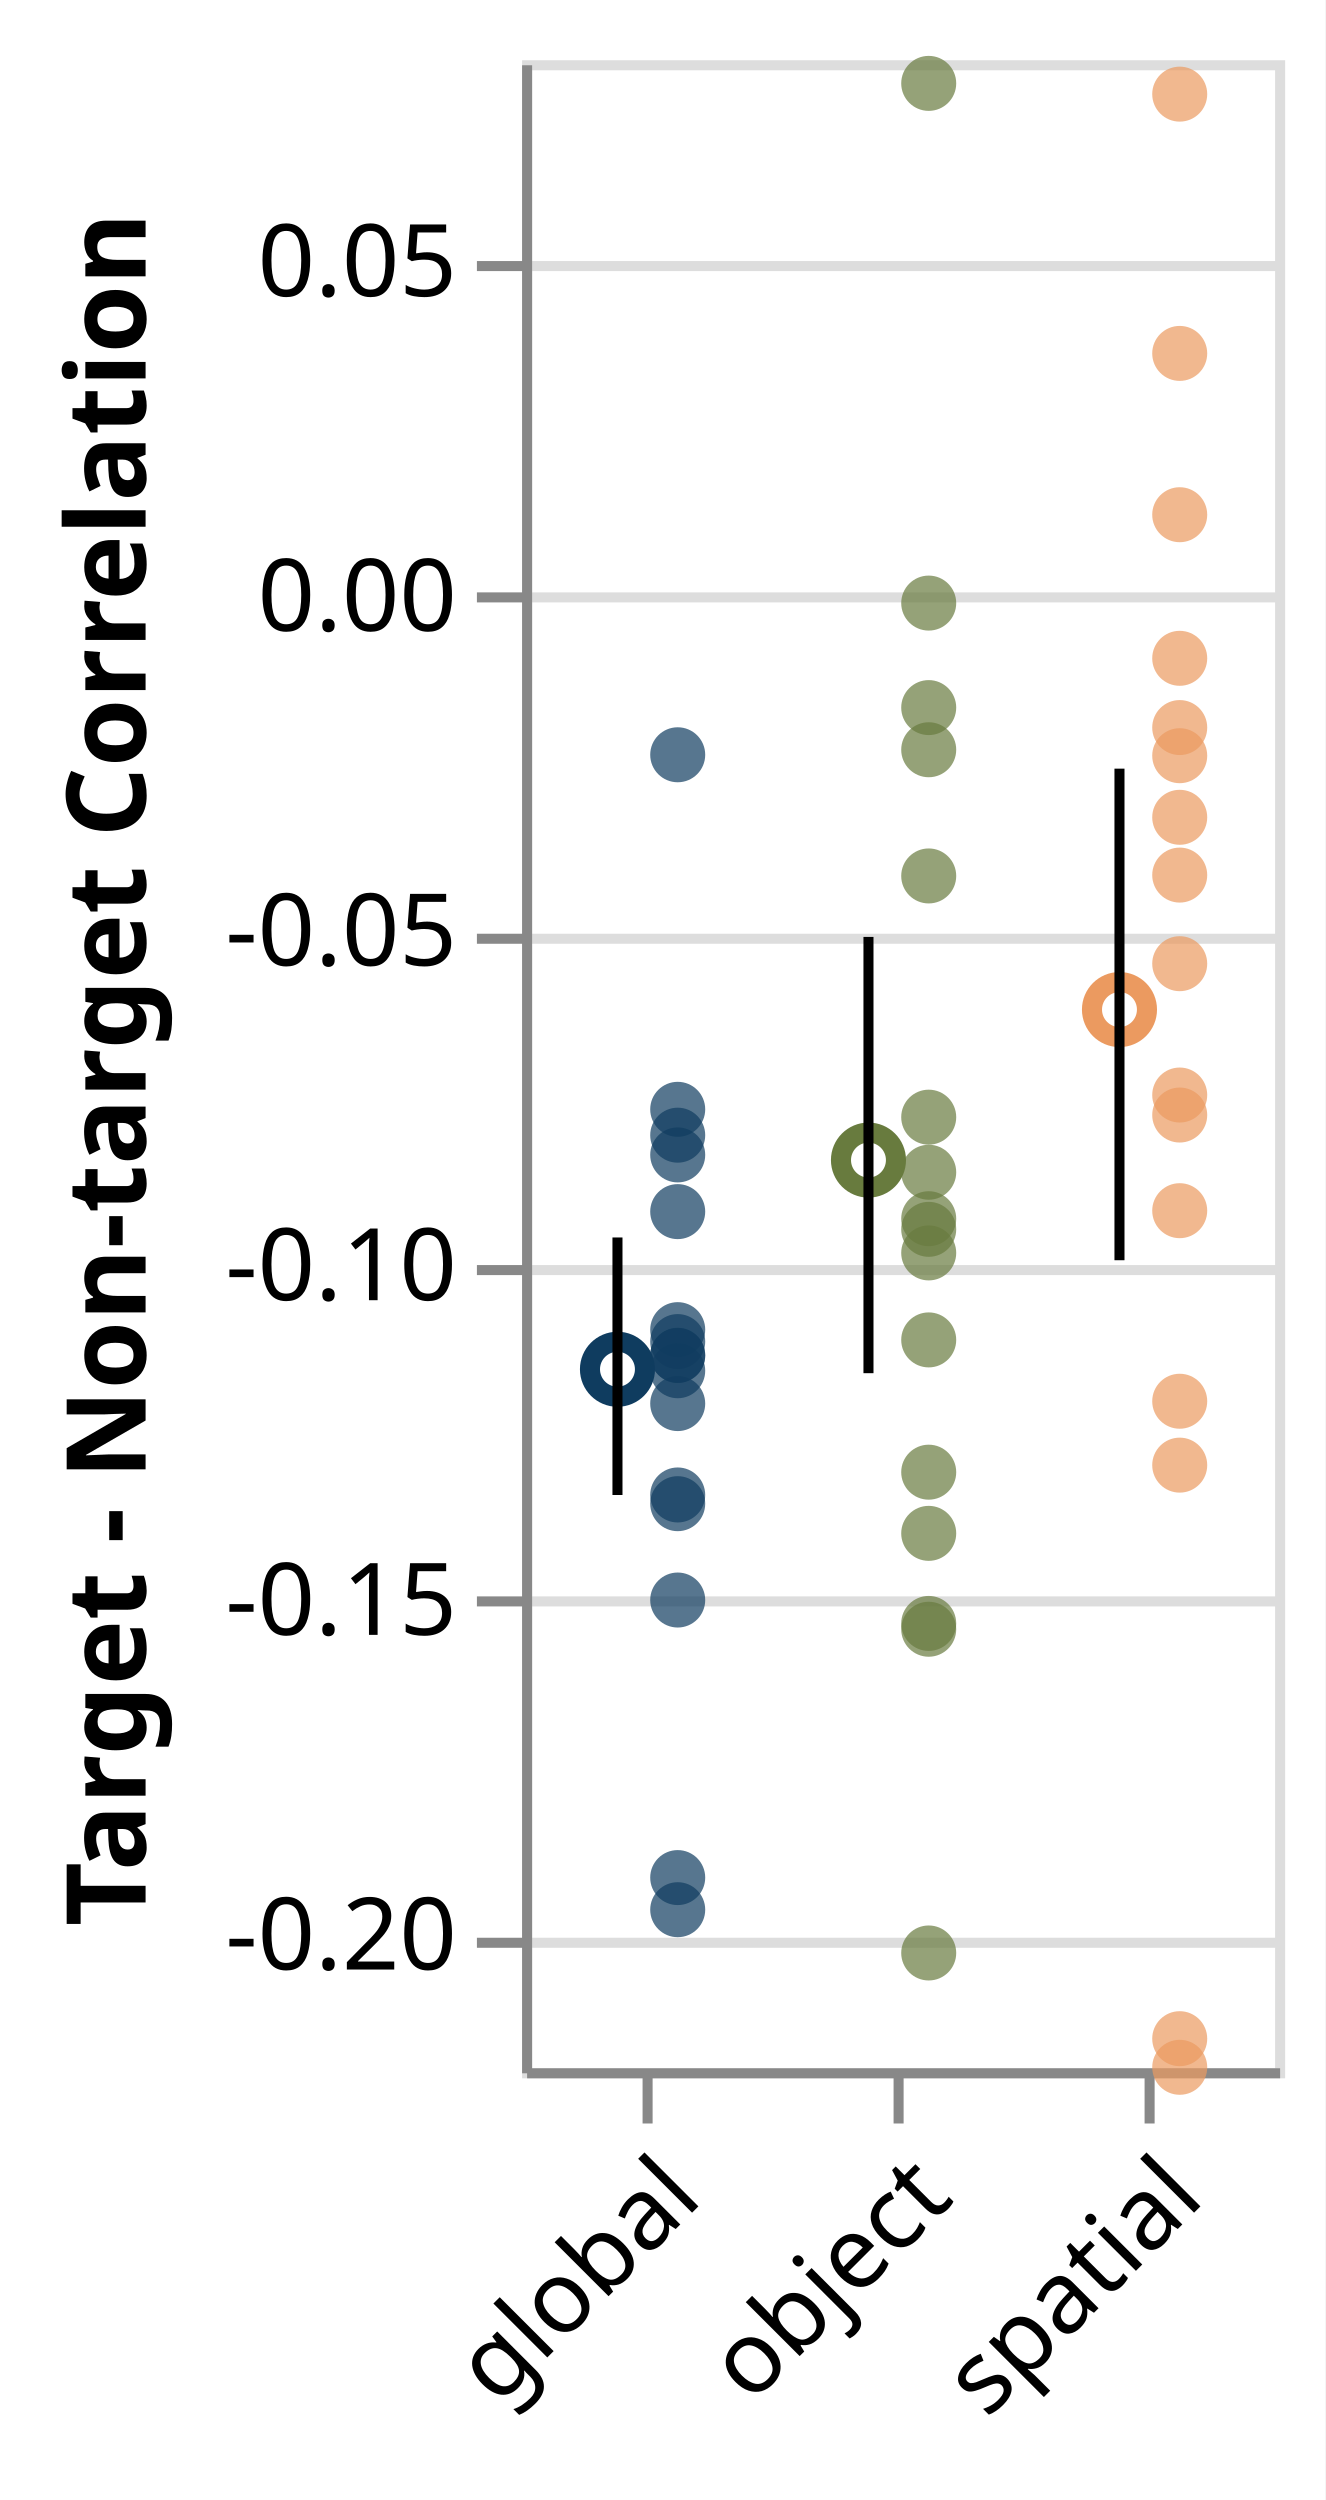
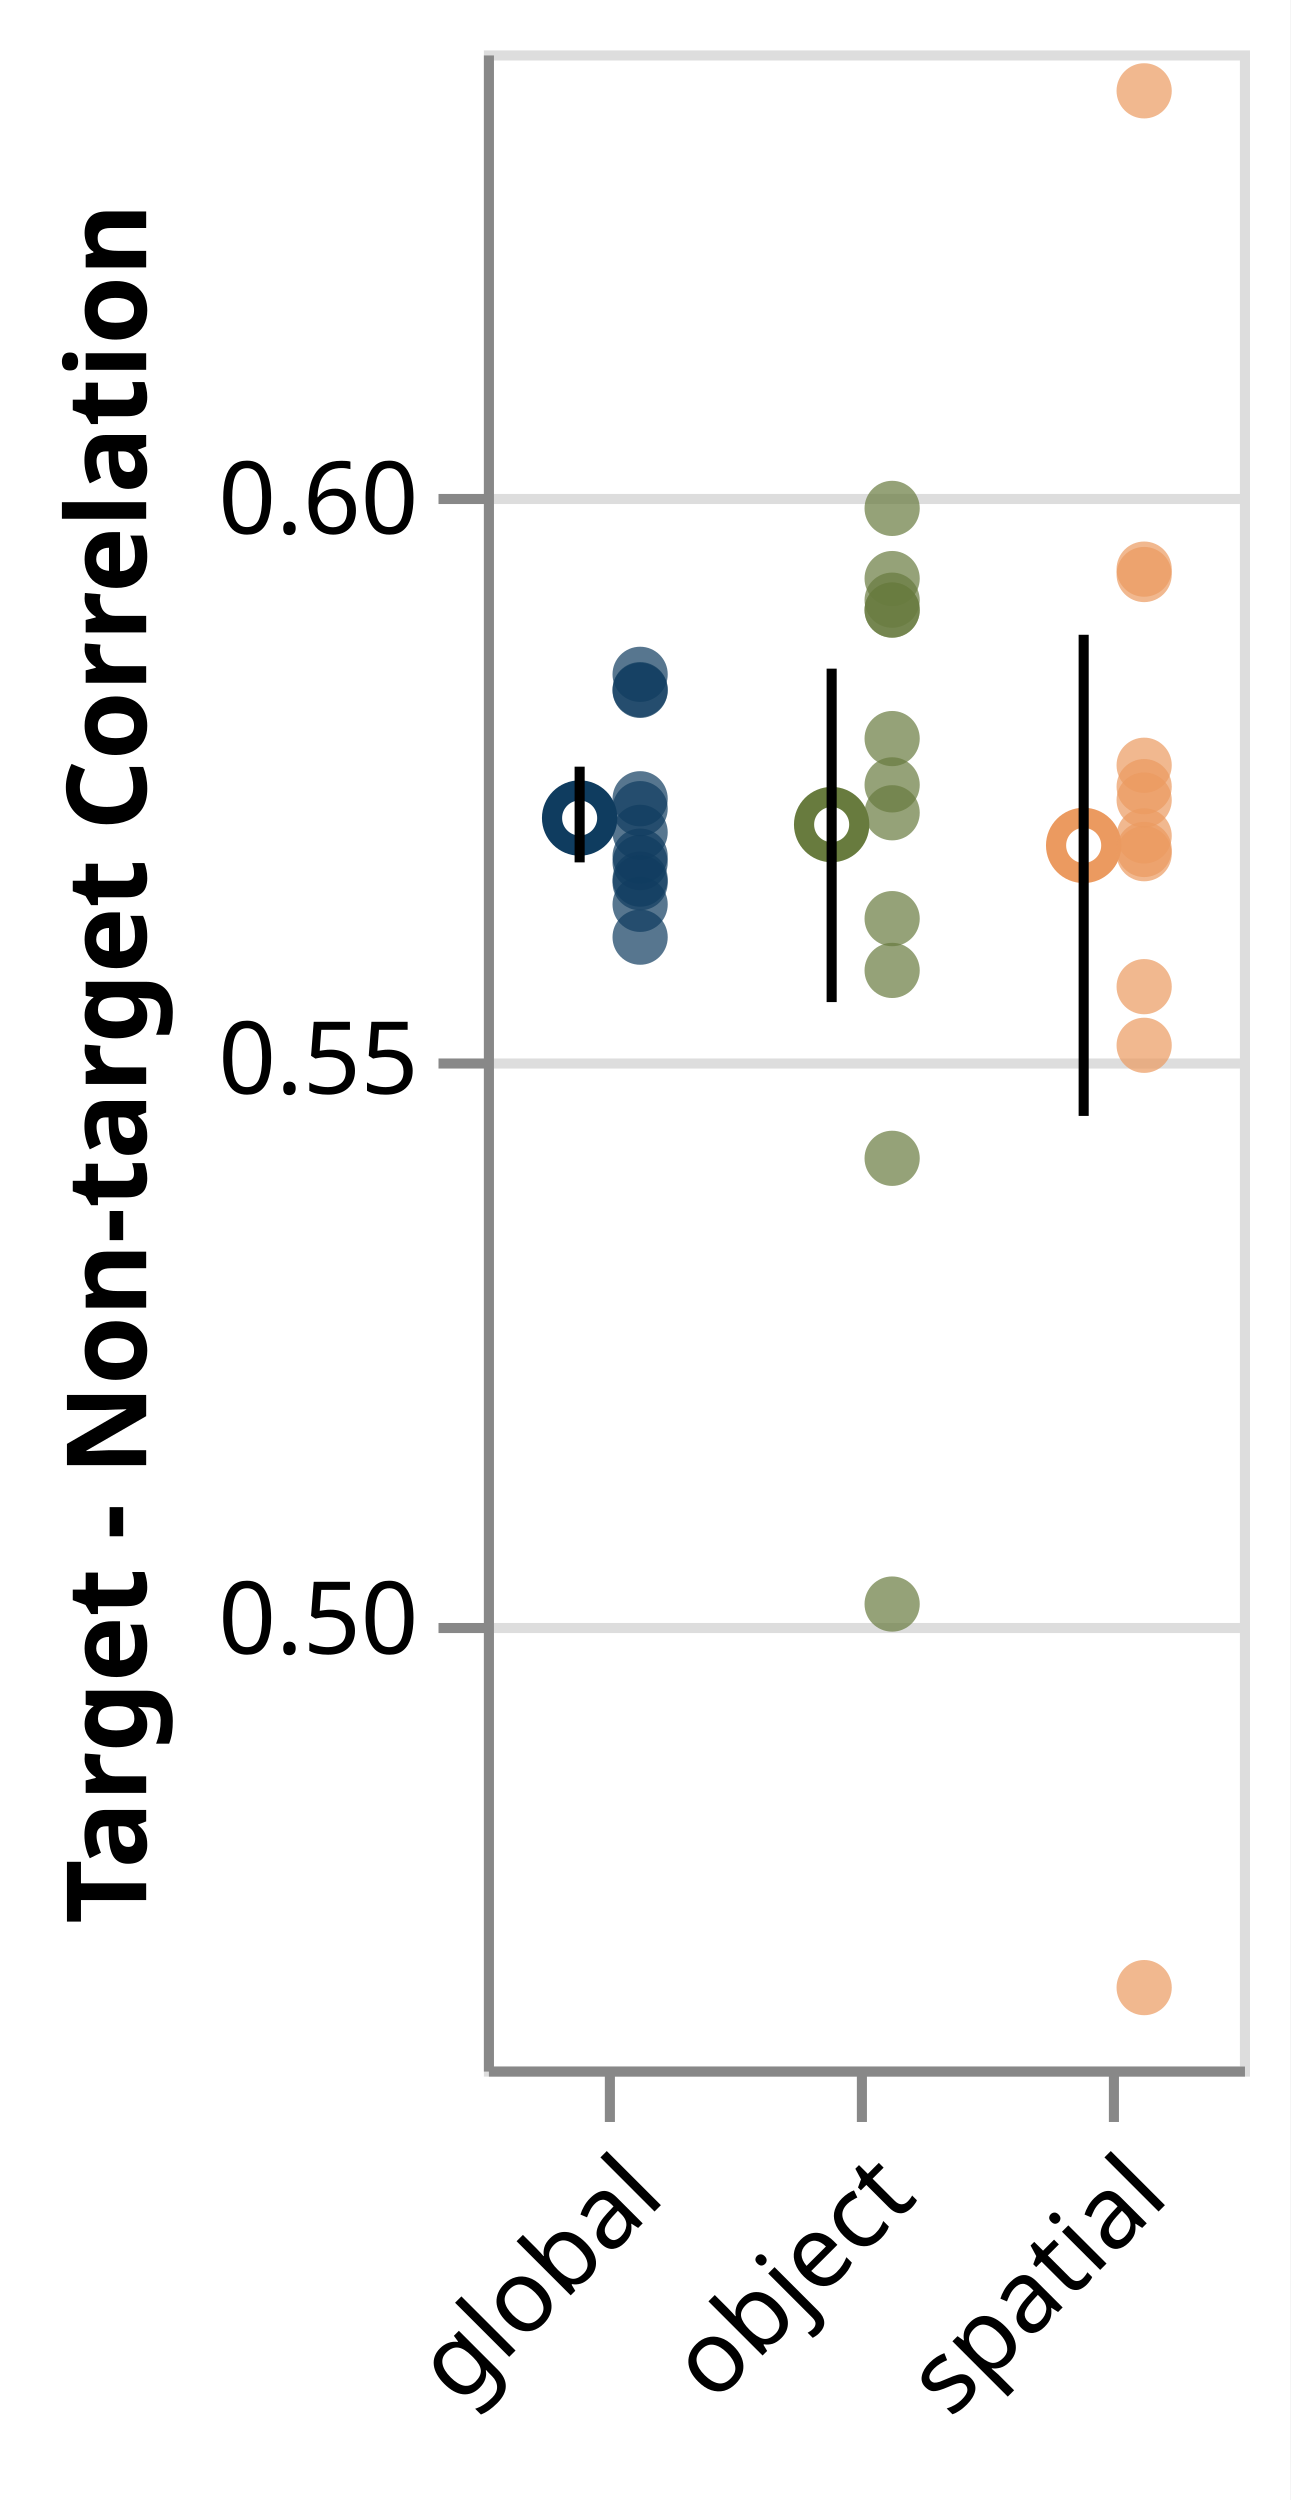
- <svg xmlns="http://www.w3.org/2000/svg" class="marks" width="132" height="249" viewBox="0 0 132 249" version="1.1">
-   <rect width="132" height="249" fill="white" />
-   <g fill="none" stroke-miterlimit="10" transform="translate(52,6)">
+ <svg xmlns="http://www.w3.org/2000/svg" class="marks" width="128" height="248" viewBox="0 0 128 248" version="1.1">
+   <rect width="128" height="248" fill="white" />
+   <g fill="none" stroke-miterlimit="10" transform="translate(48,5)">
    <g class="mark-group role-frame root" role="graphics-object" aria-roledescription="group mark container">
      <g transform="translate(0,0)">
        <path class="background" aria-hidden="true" d="M0.5,0.5h75v200h-75Z" stroke="#ddd" />
        <g>
          <g class="mark-group role-axis" aria-hidden="true">
            <g transform="translate(0.5,0.5)">
              <path class="background" aria-hidden="true" d="M0,0h0v0h0Z" pointer-events="none" />
              <g>
                <g class="mark-rule role-axis-grid" pointer-events="none">
-                   <line transform="translate(0,187)" x2="75" y2="0" stroke="#ddd" stroke-width="1" opacity="1" />
-                   <line transform="translate(0,153)" x2="75" y2="0" stroke="#ddd" stroke-width="1" opacity="1" />
-                   <line transform="translate(0,120)" x2="75" y2="0" stroke="#ddd" stroke-width="1" opacity="1" />
-                   <line transform="translate(0,87)" x2="75" y2="0" stroke="#ddd" stroke-width="1" opacity="1" />
-                   <line transform="translate(0,53)" x2="75" y2="0" stroke="#ddd" stroke-width="1" opacity="1" />
-                   <line transform="translate(0,20)" x2="75" y2="0" stroke="#ddd" stroke-width="1" opacity="1" />
+                   <line transform="translate(0,156)" x2="75" y2="0" stroke="#ddd" stroke-width="1" opacity="1" />
+                   <line transform="translate(0,100)" x2="75" y2="0" stroke="#ddd" stroke-width="1" opacity="1" />
+                   <line transform="translate(0,44)" x2="75" y2="0" stroke="#ddd" stroke-width="1" opacity="1" />
                </g>
              </g>
              <path class="foreground" aria-hidden="true" d="" pointer-events="none" display="none" />
            </g>
          </g>
          <g class="mark-group role-axis" role="graphics-symbol" aria-roledescription="axis" aria-label="X-axis for a discrete scale with 3 values: global, object, spatial">
            <g transform="translate(0.5,200.5)">
              <path class="background" aria-hidden="true" d="M0,0h0v0h0Z" pointer-events="none" />
              <g>
                <g class="mark-rule role-axis-tick" pointer-events="none">
                  <line transform="translate(12,0)" x2="0" y2="5" stroke="#888" stroke-width="1" opacity="1" />
                  <line transform="translate(37,0)" x2="0" y2="5" stroke="#888" stroke-width="1" opacity="1" />
                  <line transform="translate(62,0)" x2="0" y2="5" stroke="#888" stroke-width="1" opacity="1" />
                </g>
                <g class="mark-text role-axis-label" pointer-events="none">
                  <text text-anchor="end" transform="translate(12,7) rotate(315) translate(0,8)" font-family="sans-serif" font-size="10px" fill="#000" opacity="1">global</text>
                  <text text-anchor="end" transform="translate(37,7) rotate(315) translate(0,8)" font-family="sans-serif" font-size="10px" fill="#000" opacity="1">object</text>
                  <text text-anchor="end" transform="translate(62,7) rotate(315) translate(0,8)" font-family="sans-serif" font-size="10px" fill="#000" opacity="1">spatial</text>
                </g>
                <g class="mark-rule role-axis-domain" pointer-events="none">
                  <line transform="translate(0,0)" x2="75" y2="0" stroke="#888" stroke-width="1" opacity="1" />
                </g>
              </g>
              <path class="foreground" aria-hidden="true" d="" pointer-events="none" display="none" />
            </g>
          </g>
-           <g class="mark-group role-axis" role="graphics-symbol" aria-roledescription="axis" aria-label="Y-axis titled 'Target - Non-target Correlation' for a linear scale with values from -0.22 to 0.08">
+           <g class="mark-group role-axis" role="graphics-symbol" aria-roledescription="axis" aria-label="Y-axis titled 'Target - Non-target Correlation' for a linear scale with values from 0.46 to 0.64">
            <g transform="translate(0.5,0.5)">
              <path class="background" aria-hidden="true" d="M0,0h0v0h0Z" pointer-events="none" />
              <g>
                <g class="mark-rule role-axis-tick" pointer-events="none">
-                   <line transform="translate(0,187)" x2="-5" y2="0" stroke="#888" stroke-width="1" opacity="1" />
-                   <line transform="translate(0,153)" x2="-5" y2="0" stroke="#888" stroke-width="1" opacity="1" />
-                   <line transform="translate(0,120)" x2="-5" y2="0" stroke="#888" stroke-width="1" opacity="1" />
-                   <line transform="translate(0,87)" x2="-5" y2="0" stroke="#888" stroke-width="1" opacity="1" />
-                   <line transform="translate(0,53)" x2="-5" y2="0" stroke="#888" stroke-width="1" opacity="1" />
-                   <line transform="translate(0,20)" x2="-5" y2="0" stroke="#888" stroke-width="1" opacity="1" />
+                   <line transform="translate(0,156)" x2="-5" y2="0" stroke="#888" stroke-width="1" opacity="1" />
+                   <line transform="translate(0,100)" x2="-5" y2="0" stroke="#888" stroke-width="1" opacity="1" />
+                   <line transform="translate(0,44)" x2="-5" y2="0" stroke="#888" stroke-width="1" opacity="1" />
                </g>
                <g class="mark-text role-axis-label" pointer-events="none">
-                   <text text-anchor="end" transform="translate(-7,189.6667)" font-family="sans-serif" font-size="10px" fill="#000" opacity="1">-0.20</text>
-                   <text text-anchor="end" transform="translate(-7,156.3333)" font-family="sans-serif" font-size="10px" fill="#000" opacity="1">-0.15</text>
-                   <text text-anchor="end" transform="translate(-7,123)" font-family="sans-serif" font-size="10px" fill="#000" opacity="1">-0.10</text>
-                   <text text-anchor="end" transform="translate(-7,89.66667)" font-family="sans-serif" font-size="10px" fill="#000" opacity="1">-0.05</text>
-                   <text text-anchor="end" transform="translate(-7,56.33333)" font-family="sans-serif" font-size="10px" fill="#000" opacity="1">0.00</text>
-                   <text text-anchor="end" transform="translate(-7,23)" font-family="sans-serif" font-size="10px" fill="#000" opacity="1">0.05</text>
+                   <text text-anchor="end" transform="translate(-7,158.5556)" font-family="sans-serif" font-size="10px" fill="#000" opacity="1">0.50</text>
+                   <text text-anchor="end" transform="translate(-7,103)" font-family="sans-serif" font-size="10px" fill="#000" opacity="1">0.55</text>
+                   <text text-anchor="end" transform="translate(-7,47.44444)" font-family="sans-serif" font-size="10px" fill="#000" opacity="1">0.60</text>
                </g>
                <g class="mark-rule role-axis-domain" pointer-events="none">
                  <line transform="translate(0,200)" x2="0" y2="-200" stroke="#888" stroke-width="1" opacity="1" />
                </g>
                <g class="mark-text role-axis-title" pointer-events="none">
-                   <text text-anchor="middle" transform="translate(-36,100) rotate(-90) translate(0,-2)" font-family="sans-serif" font-size="11px" font-weight="bold" fill="#000" opacity="1">Target - Non-target Correlation</text>
+                   <text text-anchor="middle" transform="translate(-32,100) rotate(-90) translate(0,-2)" font-family="sans-serif" font-size="11px" font-weight="bold" fill="#000" opacity="1">Target - Non-target Correlation</text>
                </g>
              </g>
              <path class="foreground" aria-hidden="true" d="" pointer-events="none" display="none" />
            </g>
          </g>
          <g class="mark-symbol role-mark layer_0_layer_0_marks" role="graphics-object" aria-roledescription="symbol mark container">
-             <path aria-label="condition: global; : global; Mean of cordiff: -0.115567048375" role="graphics-symbol" aria-roledescription="point" transform="translate(9.5,130.378)" d="M2.739,0A2.739,2.739,0,1,1,-2.739,0A2.739,2.739,0,1,1,2.739,0" stroke="#0F3C5F" stroke-width="2" />
-             <path aria-label="condition: object; : object; Mean of cordiff: -0.0843153634375" role="graphics-symbol" aria-roledescription="point" transform="translate(34.5,109.5436)" d="M2.739,0A2.739,2.739,0,1,1,-2.739,0A2.739,2.739,0,1,1,2.739,0" stroke="#687B3E" stroke-width="2" />
-             <path aria-label="condition: spatial; : spatial; Mean of cordiff: -0.0618291903125" role="graphics-symbol" aria-roledescription="point" transform="translate(59.5,94.55279)" d="M2.739,0A2.739,2.739,0,1,1,-2.739,0A2.739,2.739,0,1,1,2.739,0" stroke="#EB9A60" stroke-width="2" />
+             <path aria-label="condition: global; : global; Mean of cordiff: 0.571466855833" role="graphics-symbol" aria-roledescription="point" transform="translate(9.5,76.14794)" d="M2.739,0A2.739,2.739,0,1,1,-2.739,0A2.739,2.739,0,1,1,2.739,0" stroke="#0F3C5F" stroke-width="2" />
+             <path aria-label="condition: object; : object; Mean of cordiff: 0.5708818625" role="graphics-symbol" aria-roledescription="point" transform="translate(34.5,76.79793)" d="M2.739,0A2.739,2.739,0,1,1,-2.739,0A2.739,2.739,0,1,1,2.739,0" stroke="#687B3E" stroke-width="2" />
+             <path aria-label="condition: spatial; : spatial; Mean of cordiff: 0.569020801667" role="graphics-symbol" aria-roledescription="point" transform="translate(59.5,78.86578)" d="M2.739,0A2.739,2.739,0,1,1,-2.739,0A2.739,2.739,0,1,1,2.739,0" stroke="#EB9A60" stroke-width="2" />
          </g>
          <g class="mark-symbol role-mark layer_0_layer_1_marks" role="graphics-object" aria-roledescription="symbol mark container">
-             <path aria-label="condition: global; : global; Target - Non-target Correlation: -0.10964946" role="graphics-symbol" aria-roledescription="point" transform="translate(15.5,126.433)" d="M2.739,0A2.739,2.739,0,1,1,-2.739,0A2.739,2.739,0,1,1,2.739,0" fill="#0F3C5F" stroke-width="2" opacity="0.7" />
-             <path aria-label="condition: object; : object; Target - Non-target Correlation: -0.093075715" role="graphics-symbol" aria-roledescription="point" transform="translate(40.5,115.3838)" d="M2.739,0A2.739,2.739,0,1,1,-2.739,0A2.739,2.739,0,1,1,2.739,0" fill="#687B3E" stroke-width="2" opacity="0.7" />
-             <path aria-label="condition: spatial; : spatial; Target - Non-target Correlation: 0.0362008" role="graphics-symbol" aria-roledescription="point" transform="translate(65.5,29.19947)" d="M2.739,0A2.739,2.739,0,1,1,-2.739,0A2.739,2.739,0,1,1,2.739,0" fill="#EB9A60" stroke-width="2" opacity="0.7" />
-             <path aria-label="condition: global; : global; Target - Non-target Correlation: -0.19630943" role="graphics-symbol" aria-roledescription="point" transform="translate(15.5,184.2063)" d="M2.739,0A2.739,2.739,0,1,1,-2.739,0A2.739,2.739,0,1,1,2.739,0" fill="#0F3C5F" stroke-width="2" opacity="0.7" />
-             <path aria-label="condition: object; : object; Target - Non-target Correlation: -0.15353848" role="graphics-symbol" aria-roledescription="point" transform="translate(40.5,155.6923)" d="M2.739,0A2.739,2.739,0,1,1,-2.739,0A2.739,2.739,0,1,1,2.739,0" fill="#687B3E" stroke-width="2" opacity="0.7" />
-             <path aria-label="condition: spatial; : spatial; Target - Non-target Correlation: -0.07758675" role="graphics-symbol" aria-roledescription="point" transform="translate(65.5,105.0578)" d="M2.739,0A2.739,2.739,0,1,1,-2.739,0A2.739,2.739,0,1,1,2.739,0" fill="#EB9A60" stroke-width="2" opacity="0.7" />
-             <path aria-label="condition: global; : global; Target - Non-target Correlation: -0.076732524" role="graphics-symbol" aria-roledescription="point" transform="translate(15.5,104.4883)" d="M2.739,0A2.739,2.739,0,1,1,-2.739,0A2.739,2.739,0,1,1,2.739,0" fill="#0F3C5F" stroke-width="2" opacity="0.7" />
-             <path aria-label="condition: object; : object; Target - Non-target Correlation: -0.0981855" role="graphics-symbol" aria-roledescription="point" transform="translate(40.5,118.7903)" d="M2.739,0A2.739,2.739,0,1,1,-2.739,0A2.739,2.739,0,1,1,2.739,0" fill="#687B3E" stroke-width="2" opacity="0.7" />
-             <path aria-label="condition: spatial; : spatial; Target - Non-target Correlation: -0.009352169" role="graphics-symbol" aria-roledescription="point" transform="translate(65.5,59.56811)" d="M2.739,0A2.739,2.739,0,1,1,-2.739,0A2.739,2.739,0,1,1,2.739,0" fill="#EB9A60" stroke-width="2" opacity="0.7" />
-             <path aria-label="condition: global; : global; Target - Non-target Correlation: -0.15004458" role="graphics-symbol" aria-roledescription="point" transform="translate(15.5,153.3631)" d="M2.739,0A2.739,2.739,0,1,1,-2.739,0A2.739,2.739,0,1,1,2.739,0" fill="#0F3C5F" stroke-width="2" opacity="0.7" />
-             <path aria-label="condition: object; : object; Target - Non-target Correlation: -0.11118212" role="graphics-symbol" aria-roledescription="point" transform="translate(40.5,127.4547)" d="M2.739,0A2.739,2.739,0,1,1,-2.739,0A2.739,2.739,0,1,1,2.739,0" fill="#687B3E" stroke-width="2" opacity="0.7" />
-             <path aria-label="condition: spatial; : spatial; Target - Non-target Correlation: 0.01210098" role="graphics-symbol" aria-roledescription="point" transform="translate(65.5,45.26601)" d="M2.739,0A2.739,2.739,0,1,1,-2.739,0A2.739,2.739,0,1,1,2.739,0" fill="#EB9A60" stroke-width="2" opacity="0.7" />
-             <path aria-label="condition: global; : global; Target - Non-target Correlation: -0.12069485" role="graphics-symbol" aria-roledescription="point" transform="translate(15.5,133.7966)" d="M2.739,0A2.739,2.739,0,1,1,-2.739,0A2.739,2.739,0,1,1,2.739,0" fill="#0F3C5F" stroke-width="2" opacity="0.7" />
-             <path aria-label="condition: object; : object; Target - Non-target Correlation: -0.016714962" role="graphics-symbol" aria-roledescription="point" transform="translate(40.5,64.47664)" d="M2.739,0A2.739,2.739,0,1,1,-2.739,0A2.739,2.739,0,1,1,2.739,0" fill="#687B3E" stroke-width="2" opacity="0.7" />
-             <path aria-label="condition: spatial; : spatial; Target - Non-target Correlation: 0.07493578" role="graphics-symbol" aria-roledescription="point" transform="translate(65.5,3.376147)" d="M2.739,0A2.739,2.739,0,1,1,-2.739,0A2.739,2.739,0,1,1,2.739,0" fill="#EB9A60" stroke-width="2" opacity="0.7" />
-             <path aria-label="condition: global; : global; Target - Non-target Correlation: -0.19151154" role="graphics-symbol" aria-roledescription="point" transform="translate(15.5,181.0077)" d="M2.739,0A2.739,2.739,0,1,1,-2.739,0A2.739,2.739,0,1,1,2.739,0" fill="#0F3C5F" stroke-width="2" opacity="0.7" />
-             <path aria-label="condition: object; : object; Target - Non-target Correlation: -0.08613315" role="graphics-symbol" aria-roledescription="point" transform="translate(40.5,110.7554)" d="M2.739,0A2.739,2.739,0,1,1,-2.739,0A2.739,2.739,0,1,1,2.739,0" fill="#687B3E" stroke-width="2" opacity="0.7" />
-             <path aria-label="condition: spatial; : spatial; Target - Non-target Correlation: -0.041737944" role="graphics-symbol" aria-roledescription="point" transform="translate(65.5,81.15863)" d="M2.739,0A2.739,2.739,0,1,1,-2.739,0A2.739,2.739,0,1,1,2.739,0" fill="#EB9A60" stroke-width="2" opacity="0.7" />
-             <path aria-label="condition: global; : global; Target - Non-target Correlation: -0.0805959" role="graphics-symbol" aria-roledescription="point" transform="translate(15.5,107.0639)" d="M2.739,0A2.739,2.739,0,1,1,-2.739,0A2.739,2.739,0,1,1,2.739,0" fill="#0F3C5F" stroke-width="2" opacity="0.7" />
-             <path aria-label="condition: object; : object; Target - Non-target Correlation: -0.13094375" role="graphics-symbol" aria-roledescription="point" transform="translate(40.5,140.6292)" d="M2.739,0A2.739,2.739,0,1,1,-2.739,0A2.739,2.739,0,1,1,2.739,0" fill="#687B3E" stroke-width="2" opacity="0.7" />
-             <path aria-label="condition: spatial; : spatial; Target - Non-target Correlation: -0.12989159" role="graphics-symbol" aria-roledescription="point" transform="translate(65.5,139.9277)" d="M2.739,0A2.739,2.739,0,1,1,-2.739,0A2.739,2.739,0,1,1,2.739,0" fill="#EB9A60" stroke-width="2" opacity="0.7" />
-             <path aria-label="condition: global; : global; Target - Non-target Correlation: -0.02376302" role="graphics-symbol" aria-roledescription="point" transform="translate(15.5,69.17535)" d="M2.739,0A2.739,2.739,0,1,1,-2.739,0A2.739,2.739,0,1,1,2.739,0" fill="#0F3C5F" stroke-width="2" opacity="0.7" />
-             <path aria-label="condition: object; : object; Target - Non-target Correlation: -0.041866172" role="graphics-symbol" aria-roledescription="point" transform="translate(40.5,81.24411)" d="M2.739,0A2.739,2.739,0,1,1,-2.739,0A2.739,2.739,0,1,1,2.739,0" fill="#687B3E" stroke-width="2" opacity="0.7" />
-             <path aria-label="condition: spatial; : spatial; Target - Non-target Correlation: -0.023902673" role="graphics-symbol" aria-roledescription="point" transform="translate(65.5,69.26845)" d="M2.739,0A2.739,2.739,0,1,1,-2.739,0A2.739,2.739,0,1,1,2.739,0" fill="#EB9A60" stroke-width="2" opacity="0.7" />
-             <path aria-label="condition: global; : global; Target - Non-target Correlation: -0.13434824" role="graphics-symbol" aria-roledescription="point" transform="translate(15.5,142.8988)" d="M2.739,0A2.739,2.739,0,1,1,-2.739,0A2.739,2.739,0,1,1,2.739,0" fill="#0F3C5F" stroke-width="2" opacity="0.7" />
-             <path aria-label="condition: object; : object; Target - Non-target Correlation: -0.07790541" role="graphics-symbol" aria-roledescription="point" transform="translate(40.5,105.2703)" d="M2.739,0A2.739,2.739,0,1,1,-2.739,0A2.739,2.739,0,1,1,2.739,0" fill="#687B3E" stroke-width="2" opacity="0.7" />
-             <path aria-label="condition: spatial; : spatial; Target - Non-target Correlation: -0.12034604" role="graphics-symbol" aria-roledescription="point" transform="translate(65.5,133.564)" d="M2.739,0A2.739,2.739,0,1,1,-2.739,0A2.739,2.739,0,1,1,2.739,0" fill="#EB9A60" stroke-width="2" opacity="0.7" />
-             <path aria-label="condition: global; : global; Target - Non-target Correlation: -0.11143201" role="graphics-symbol" aria-roledescription="point" transform="translate(15.5,127.6213)" d="M2.739,0A2.739,2.739,0,1,1,-2.739,0A2.739,2.739,0,1,1,2.739,0" fill="#0F3C5F" stroke-width="2" opacity="0.7" />
-             <path aria-label="condition: object; : object; Target - Non-target Correlation: -0.14008357" role="graphics-symbol" aria-roledescription="point" transform="translate(40.5,146.7224)" d="M2.739,0A2.739,2.739,0,1,1,-2.739,0A2.739,2.739,0,1,1,2.739,0" fill="#687B3E" stroke-width="2" opacity="0.7" />
-             <path aria-label="condition: spatial; : spatial; Target - Non-target Correlation: -0.074597485" role="graphics-symbol" aria-roledescription="point" transform="translate(65.5,103.065)" d="M2.739,0A2.739,2.739,0,1,1,-2.739,0A2.739,2.739,0,1,1,2.739,0" fill="#EB9A60" stroke-width="2" opacity="0.7" />
-             <path aria-label="condition: global; : global; Target - Non-target Correlation: -0.09201692" role="graphics-symbol" aria-roledescription="point" transform="translate(15.5,114.6779)" d="M2.739,0A2.739,2.739,0,1,1,-2.739,0A2.739,2.739,0,1,1,2.739,0" fill="#0F3C5F" stroke-width="2" opacity="0.7" />
-             <path aria-label="condition: object; : object; Target - Non-target Correlation: -0.20277455" role="graphics-symbol" aria-roledescription="point" transform="translate(40.5,188.5164)" d="M2.739,0A2.739,2.739,0,1,1,-2.739,0A2.739,2.739,0,1,1,2.739,0" fill="#687B3E" stroke-width="2" opacity="0.7" />
-             <path aria-label="condition: spatial; : spatial; Target - Non-target Correlation: -0.21558006" role="graphics-symbol" aria-roledescription="point" transform="translate(65.5,197.0534)" d="M2.739,0A2.739,2.739,0,1,1,-2.739,0A2.739,2.739,0,1,1,2.739,0" fill="#EB9A60" stroke-width="2" opacity="0.7" />
-             <path aria-label="condition: global; : global; Target - Non-target Correlation: -0.0835439" role="graphics-symbol" aria-roledescription="point" transform="translate(15.5,109.0293)" d="M2.739,0A2.739,2.739,0,1,1,-2.739,0A2.739,2.739,0,1,1,2.739,0" fill="#0F3C5F" stroke-width="2" opacity="0.7" />
-             <path aria-label="condition: object; : object; Target - Non-target Correlation: -0.023012195" role="graphics-symbol" aria-roledescription="point" transform="translate(40.5,68.6748)" d="M2.739,0A2.739,2.739,0,1,1,-2.739,0A2.739,2.739,0,1,1,2.739,0" fill="#687B3E" stroke-width="2" opacity="0.7" />
-             <path aria-label="condition: spatial; : spatial; Target - Non-target Correlation: -0.09187664" role="graphics-symbol" aria-roledescription="point" transform="translate(65.5,114.5844)" d="M2.739,0A2.739,2.739,0,1,1,-2.739,0A2.739,2.739,0,1,1,2.739,0" fill="#EB9A60" stroke-width="2" opacity="0.7" />
-             <path aria-label="condition: global; : global; Target - Non-target Correlation: -0.11351529" role="graphics-symbol" aria-roledescription="point" transform="translate(15.5,129.0102)" d="M2.739,0A2.739,2.739,0,1,1,-2.739,0A2.739,2.739,0,1,1,2.739,0" fill="#0F3C5F" stroke-width="2" opacity="0.7" />
-             <path aria-label="condition: object; : object; Target - Non-target Correlation: 0.07654236" role="graphics-symbol" aria-roledescription="point" transform="translate(40.5,2.305093)" d="M2.739,0A2.739,2.739,0,1,1,-2.739,0A2.739,2.739,0,1,1,2.739,0" fill="#687B3E" stroke-width="2" opacity="0.7" />
-             <path aria-label="condition: spatial; : spatial; Target - Non-target Correlation: -0.033105586" role="graphics-symbol" aria-roledescription="point" transform="translate(65.5,75.40372)" d="M2.739,0A2.739,2.739,0,1,1,-2.739,0A2.739,2.739,0,1,1,2.739,0" fill="#EB9A60" stroke-width="2" opacity="0.7" />
-             <path aria-label="condition: global; : global; Target - Non-target Correlation: -0.135649" role="graphics-symbol" aria-roledescription="point" transform="translate(15.5,143.766)" d="M2.739,0A2.739,2.739,0,1,1,-2.739,0A2.739,2.739,0,1,1,2.739,0" fill="#0F3C5F" stroke-width="2" opacity="0.7" />
-             <path aria-label="condition: object; : object; Target - Non-target Correlation: -0.001100926" role="graphics-symbol" aria-roledescription="point" transform="translate(40.5,54.06728)" d="M2.739,0A2.739,2.739,0,1,1,-2.739,0A2.739,2.739,0,1,1,2.739,0" fill="#687B3E" stroke-width="2" opacity="0.7" />
-             <path aria-label="condition: spatial; : spatial; Target - Non-target Correlation: -0.21985427" role="graphics-symbol" aria-roledescription="point" transform="translate(65.5,199.9028)" d="M2.739,0A2.739,2.739,0,1,1,-2.739,0A2.739,2.739,0,1,1,2.739,0" fill="#EB9A60" stroke-width="2" opacity="0.7" />
-             <path aria-label="condition: global; : global; Target - Non-target Correlation: -0.11578906" role="graphics-symbol" aria-roledescription="point" transform="translate(15.5,130.526)" d="M2.739,0A2.739,2.739,0,1,1,-2.739,0A2.739,2.739,0,1,1,2.739,0" fill="#0F3C5F" stroke-width="2" opacity="0.7" />
-             <path aria-label="condition: object; : object; Target - Non-target Correlation: -0.1544088" role="graphics-symbol" aria-roledescription="point" transform="translate(40.5,156.2725)" d="M2.739,0A2.739,2.739,0,1,1,-2.739,0A2.739,2.739,0,1,1,2.739,0" fill="#687B3E" stroke-width="2" opacity="0.7" />
-             <path aria-label="condition: spatial; : spatial; Target - Non-target Correlation: -0.054974936" role="graphics-symbol" aria-roledescription="point" transform="translate(65.5,89.98329)" d="M2.739,0A2.739,2.739,0,1,1,-2.739,0A2.739,2.739,0,1,1,2.739,0" fill="#EB9A60" stroke-width="2" opacity="0.7" />
-             <path aria-label="condition: global; : global; Target - Non-target Correlation: -0.11347705" role="graphics-symbol" aria-roledescription="point" transform="translate(15.5,128.9847)" d="M2.739,0A2.739,2.739,0,1,1,-2.739,0A2.739,2.739,0,1,1,2.739,0" fill="#0F3C5F" stroke-width="2" opacity="0.7" />
-             <path aria-label="condition: object; : object; Target - Non-target Correlation: -0.094662875" role="graphics-symbol" aria-roledescription="point" transform="translate(40.5,116.4419)" d="M2.739,0A2.739,2.739,0,1,1,-2.739,0A2.739,2.739,0,1,1,2.739,0" fill="#687B3E" stroke-width="2" opacity="0.7" />
-             <path aria-label="condition: spatial; : spatial; Target - Non-target Correlation: -0.019698462" role="graphics-symbol" aria-roledescription="point" transform="translate(65.5,66.46564)" d="M2.739,0A2.739,2.739,0,1,1,-2.739,0A2.739,2.739,0,1,1,2.739,0" fill="#EB9A60" stroke-width="2" opacity="0.7" />
+             <path aria-label="condition: global; : global; Target - Non-target Correlation: 0.56376" role="graphics-symbol" aria-roledescription="point" transform="translate(15.5,84.71111)" d="M2.739,0A2.739,2.739,0,1,1,-2.739,0A2.739,2.739,0,1,1,2.739,0" fill="#0F3C5F" stroke-width="2" opacity="0.7" />
+             <path aria-label="condition: object; : object; Target - Non-target Correlation: 0.55786085" role="graphics-symbol" aria-roledescription="point" transform="translate(40.5,91.26572)" d="M2.739,0A2.739,2.739,0,1,1,-2.739,0A2.739,2.739,0,1,1,2.739,0" fill="#687B3E" stroke-width="2" opacity="0.7" />
+             <path aria-label="condition: spatial; : spatial; Target - Non-target Correlation: 0.55641085" role="graphics-symbol" aria-roledescription="point" transform="translate(65.5,92.87683)" d="M2.739,0A2.739,2.739,0,1,1,-2.739,0A2.739,2.739,0,1,1,2.739,0" fill="#EB9A60" stroke-width="2" opacity="0.7" />
+             <path aria-label="condition: global; : global; Target - Non-target Correlation: 0.56748796" role="graphics-symbol" aria-roledescription="point" transform="translate(15.5,80.56893)" d="M2.739,0A2.739,2.739,0,1,1,-2.739,0A2.739,2.739,0,1,1,2.739,0" fill="#0F3C5F" stroke-width="2" opacity="0.7" />
+             <path aria-label="condition: object; : object; Target - Non-target Correlation: 0.5991098" role="graphics-symbol" aria-roledescription="point" transform="translate(40.5,45.43356)" d="M2.739,0A2.739,2.739,0,1,1,-2.739,0A2.739,2.739,0,1,1,2.739,0" fill="#687B3E" stroke-width="2" opacity="0.7" />
+             <path aria-label="condition: spatial; : spatial; Target - Non-target Correlation: 0.57617885" role="graphics-symbol" aria-roledescription="point" transform="translate(65.5,70.91239)" d="M2.739,0A2.739,2.739,0,1,1,-2.739,0A2.739,2.739,0,1,1,2.739,0" fill="#EB9A60" stroke-width="2" opacity="0.7" />
+             <path aria-label="condition: global; : global; Target - Non-target Correlation: 0.57018757" role="graphics-symbol" aria-roledescription="point" transform="translate(15.5,77.56937)" d="M2.739,0A2.739,2.739,0,1,1,-2.739,0A2.739,2.739,0,1,1,2.739,0" fill="#0F3C5F" stroke-width="2" opacity="0.7" />
+             <path aria-label="condition: object; : object; Target - Non-target Correlation: 0.5744266" role="graphics-symbol" aria-roledescription="point" transform="translate(40.5,72.85933)" d="M2.739,0A2.739,2.739,0,1,1,-2.739,0A2.739,2.739,0,1,1,2.739,0" fill="#687B3E" stroke-width="2" opacity="0.7" />
+             <path aria-label="condition: spatial; : spatial; Target - Non-target Correlation: 0.57426924" role="graphics-symbol" aria-roledescription="point" transform="translate(65.5,73.03418)" d="M2.739,0A2.739,2.739,0,1,1,-2.739,0A2.739,2.739,0,1,1,2.739,0" fill="#EB9A60" stroke-width="2" opacity="0.7" />
+             <path aria-label="condition: global; : global; Target - Non-target Correlation: 0.5842954" role="graphics-symbol" aria-roledescription="point" transform="translate(15.5,61.894)" d="M2.739,0A2.739,2.739,0,1,1,-2.739,0A2.739,2.739,0,1,1,2.739,0" fill="#0F3C5F" stroke-width="2" opacity="0.7" />
+             <path aria-label="condition: object; : object; Target - Non-target Correlation: 0.5928457" role="graphics-symbol" aria-roledescription="point" transform="translate(40.5,52.39367)" d="M2.739,0A2.739,2.739,0,1,1,-2.739,0A2.739,2.739,0,1,1,2.739,0" fill="#687B3E" stroke-width="2" opacity="0.7" />
+             <path aria-label="condition: spatial; : spatial; Target - Non-target Correlation: 0.46704638" role="graphics-symbol" aria-roledescription="point" transform="translate(65.5,192.1707)" d="M2.739,0A2.739,2.739,0,1,1,-2.739,0A2.739,2.739,0,1,1,2.739,0" fill="#EB9A60" stroke-width="2" opacity="0.7" />
+             <path aria-label="condition: global; : global; Target - Non-target Correlation: 0.57230216" role="graphics-symbol" aria-roledescription="point" transform="translate(15.5,75.21982)" d="M2.739,0A2.739,2.739,0,1,1,-2.739,0A2.739,2.739,0,1,1,2.739,0" fill="#0F3C5F" stroke-width="2" opacity="0.7" />
+             <path aria-label="condition: object; : object; Target - Non-target Correlation: 0.59003216" role="graphics-symbol" aria-roledescription="point" transform="translate(40.5,55.51982)" d="M2.739,0A2.739,2.739,0,1,1,-2.739,0A2.739,2.739,0,1,1,2.739,0" fill="#687B3E" stroke-width="2" opacity="0.7" />
+             <path aria-label="condition: spatial; : spatial; Target - Non-target Correlation: 0.63639045" role="graphics-symbol" aria-roledescription="point" transform="translate(65.5,4.010611)" d="M2.739,0A2.739,2.739,0,1,1,-2.739,0A2.739,2.739,0,1,1,2.739,0" fill="#EB9A60" stroke-width="2" opacity="0.7" />
+             <path aria-label="condition: global; : global; Target - Non-target Correlation: 0.582862" role="graphics-symbol" aria-roledescription="point" transform="translate(15.5,63.48667)" d="M2.739,0A2.739,2.739,0,1,1,-2.739,0A2.739,2.739,0,1,1,2.739,0" fill="#0F3C5F" stroke-width="2" opacity="0.7" />
+             <path aria-label="condition: object; : object; Target - Non-target Correlation: 0.5012903" role="graphics-symbol" aria-roledescription="point" transform="translate(40.5,154.1219)" d="M2.739,0A2.739,2.739,0,1,1,-2.739,0A2.739,2.739,0,1,1,2.739,0" fill="#687B3E" stroke-width="2" opacity="0.7" />
+             <path aria-label="condition: spatial; : spatial; Target - Non-target Correlation: 0.5511752" role="graphics-symbol" aria-roledescription="point" transform="translate(65.5,98.69422)" d="M2.739,0A2.739,2.739,0,1,1,-2.739,0A2.739,2.739,0,1,1,2.739,0" fill="#EB9A60" stroke-width="2" opacity="0.7" />
+             <path aria-label="condition: global; : global; Target - Non-target Correlation: 0.56601197" role="graphics-symbol" aria-roledescription="point" transform="translate(15.5,82.20892)" d="M2.739,0A2.739,2.739,0,1,1,-2.739,0A2.739,2.739,0,1,1,2.739,0" fill="#0F3C5F" stroke-width="2" opacity="0.7" />
+             <path aria-label="condition: object; : object; Target - Non-target Correlation: 0.590036" role="graphics-symbol" aria-roledescription="point" transform="translate(40.5,55.51556)" d="M2.739,0A2.739,2.739,0,1,1,-2.739,0A2.739,2.739,0,1,1,2.739,0" fill="#687B3E" stroke-width="2" opacity="0.7" />
+             <path aria-label="condition: spatial; : spatial; Target - Non-target Correlation: 0.59368795" role="graphics-symbol" aria-roledescription="point" transform="translate(65.5,51.45783)" d="M2.739,0A2.739,2.739,0,1,1,-2.739,0A2.739,2.739,0,1,1,2.739,0" fill="#EB9A60" stroke-width="2" opacity="0.7" />
+             <path aria-label="condition: global; : global; Target - Non-target Correlation: 0.5680629" role="graphics-symbol" aria-roledescription="point" transform="translate(15.5,79.93011)" d="M2.739,0A2.739,2.739,0,1,1,-2.739,0A2.739,2.739,0,1,1,2.739,0" fill="#0F3C5F" stroke-width="2" opacity="0.7" />
+             <path aria-label="condition: object; : object; Target - Non-target Correlation: 0.57193565" role="graphics-symbol" aria-roledescription="point" transform="translate(40.5,75.62706)" d="M2.739,0A2.739,2.739,0,1,1,-2.739,0A2.739,2.739,0,1,1,2.739,0" fill="#687B3E" stroke-width="2" opacity="0.7" />
+             <path aria-label="condition: spatial; : spatial; Target - Non-target Correlation: 0.5698706" role="graphics-symbol" aria-roledescription="point" transform="translate(65.5,77.92156)" d="M2.739,0A2.739,2.739,0,1,1,-2.739,0A2.739,2.739,0,1,1,2.739,0" fill="#EB9A60" stroke-width="2" opacity="0.7" />
+             <path aria-label="condition: global; : global; Target - Non-target Correlation: 0.56082964" role="graphics-symbol" aria-roledescription="point" transform="translate(15.5,87.96707)" d="M2.739,0A2.739,2.739,0,1,1,-2.739,0A2.739,2.739,0,1,1,2.739,0" fill="#0F3C5F" stroke-width="2" opacity="0.7" />
+             <path aria-label="condition: object; : object; Target - Non-target Correlation: 0.5410849" role="graphics-symbol" aria-roledescription="point" transform="translate(40.5,109.9057)" d="M2.739,0A2.739,2.739,0,1,1,-2.739,0A2.739,2.739,0,1,1,2.739,0" fill="#687B3E" stroke-width="2" opacity="0.7" />
+             <path aria-label="condition: spatial; : spatial; Target - Non-target Correlation: 0.56828123" role="graphics-symbol" aria-roledescription="point" transform="translate(65.5,79.68752)" d="M2.739,0A2.739,2.739,0,1,1,-2.739,0A2.739,2.739,0,1,1,2.739,0" fill="#EB9A60" stroke-width="2" opacity="0.7" />
+             <path aria-label="condition: global; : global; Target - Non-target Correlation: 0.56569" role="graphics-symbol" aria-roledescription="point" transform="translate(15.5,82.56667)" d="M2.739,0A2.739,2.739,0,1,1,-2.739,0A2.739,2.739,0,1,1,2.739,0" fill="#0F3C5F" stroke-width="2" opacity="0.7" />
+             <path aria-label="condition: object; : object; Target - Non-target Correlation: 0.5909159" role="graphics-symbol" aria-roledescription="point" transform="translate(40.5,54.53789)" d="M2.739,0A2.739,2.739,0,1,1,-2.739,0A2.739,2.739,0,1,1,2.739,0" fill="#687B3E" stroke-width="2" opacity="0.7" />
+             <path aria-label="condition: spatial; : spatial; Target - Non-target Correlation: 0.5730737" role="graphics-symbol" aria-roledescription="point" transform="translate(65.5,74.36256)" d="M2.739,0A2.739,2.739,0,1,1,-2.739,0A2.739,2.739,0,1,1,2.739,0" fill="#EB9A60" stroke-width="2" opacity="0.7" />
+             <path aria-label="condition: global; : global; Target - Non-target Correlation: 0.57318634" role="graphics-symbol" aria-roledescription="point" transform="translate(15.5,74.2374)" d="M2.739,0A2.739,2.739,0,1,1,-2.739,0A2.739,2.739,0,1,1,2.739,0" fill="#0F3C5F" stroke-width="2" opacity="0.7" />
+             <path aria-label="condition: object; : object; Target - Non-target Correlation: 0.56248426" role="graphics-symbol" aria-roledescription="point" transform="translate(40.5,86.1286)" d="M2.739,0A2.739,2.739,0,1,1,-2.739,0A2.739,2.739,0,1,1,2.739,0" fill="#687B3E" stroke-width="2" opacity="0.7" />
+             <path aria-label="condition: spatial; : spatial; Target - Non-target Correlation: 0.56865877" role="graphics-symbol" aria-roledescription="point" transform="translate(65.5,79.26803)" d="M2.739,0A2.739,2.739,0,1,1,-2.739,0A2.739,2.739,0,1,1,2.739,0" fill="#EB9A60" stroke-width="2" opacity="0.7" />
+             <path aria-label="condition: global; : global; Target - Non-target Correlation: 0.58292633" role="graphics-symbol" aria-roledescription="point" transform="translate(15.5,63.41519)" d="M2.739,0A2.739,2.739,0,1,1,-2.739,0A2.739,2.739,0,1,1,2.739,0" fill="#0F3C5F" stroke-width="2" opacity="0.7" />
+             <path aria-label="condition: object; : object; Target - Non-target Correlation: 0.57856023" role="graphics-symbol" aria-roledescription="point" transform="translate(40.5,68.26641)" d="M2.739,0A2.739,2.739,0,1,1,-2.739,0A2.739,2.739,0,1,1,2.739,0" fill="#687B3E" stroke-width="2" opacity="0.7" />
+             <path aria-label="condition: spatial; : spatial; Target - Non-target Correlation: 0.5932064" role="graphics-symbol" aria-roledescription="point" transform="translate(65.5,51.99289)" d="M2.739,0A2.739,2.739,0,1,1,-2.739,0A2.739,2.739,0,1,1,2.739,0" fill="#EB9A60" stroke-width="2" opacity="0.7" />
          </g>
          <g class="mark-rule role-mark layer_0_layer_2_marks" role="graphics-object" aria-roledescription="rule mark container">
-             <line aria-label=": global; Ci0 of cordiff: -0.134353630594; Ci1 of cordiff: -0.0958789818625" role="graphics-symbol" aria-roledescription="rule mark" transform="translate(9.5,142.9024)" x2="0" y2="-25.65" stroke="black" />
-             <line aria-label=": object; Ci0 of cordiff: -0.116154141789; Ci1 of cordiff: -0.0509761396484" role="graphics-symbol" aria-roledescription="rule mark" transform="translate(34.5,130.7694)" x2="0" y2="-43.452" stroke="black" />
-             <line aria-label=": spatial; Ci0 of cordiff: -0.0992779705125; Ci1 of cordiff: -0.0258363007313" role="graphics-symbol" aria-roledescription="rule mark" transform="translate(59.5,119.5186)" x2="0" y2="-48.961" stroke="black" />
+             <line aria-label=": global; Ci0 of cordiff: 0.567507220271; Ci1 of cordiff: 0.576051955208" role="graphics-symbol" aria-roledescription="rule mark" transform="translate(9.5,80.54753)" x2="0" y2="-9.494" stroke="black" />
+             <line aria-label=": object; Ci0 of cordiff: 0.555033864313; Ci1 of cordiff: 0.584803449437" role="graphics-symbol" aria-roledescription="rule mark" transform="translate(34.5,94.40682)" x2="0" y2="-33.077" stroke="black" />
+             <line aria-label=": spatial; Ci0 of cordiff: 0.544871066167; Ci1 of cordiff: 0.587827026729" role="graphics-symbol" aria-roledescription="rule mark" transform="translate(59.5,105.6988)" x2="0" y2="-47.729" stroke="black" />
          </g>
        </g>
        <path class="foreground" aria-hidden="true" d="" display="none" />
      </g>
    </g>
  </g>
</svg>
